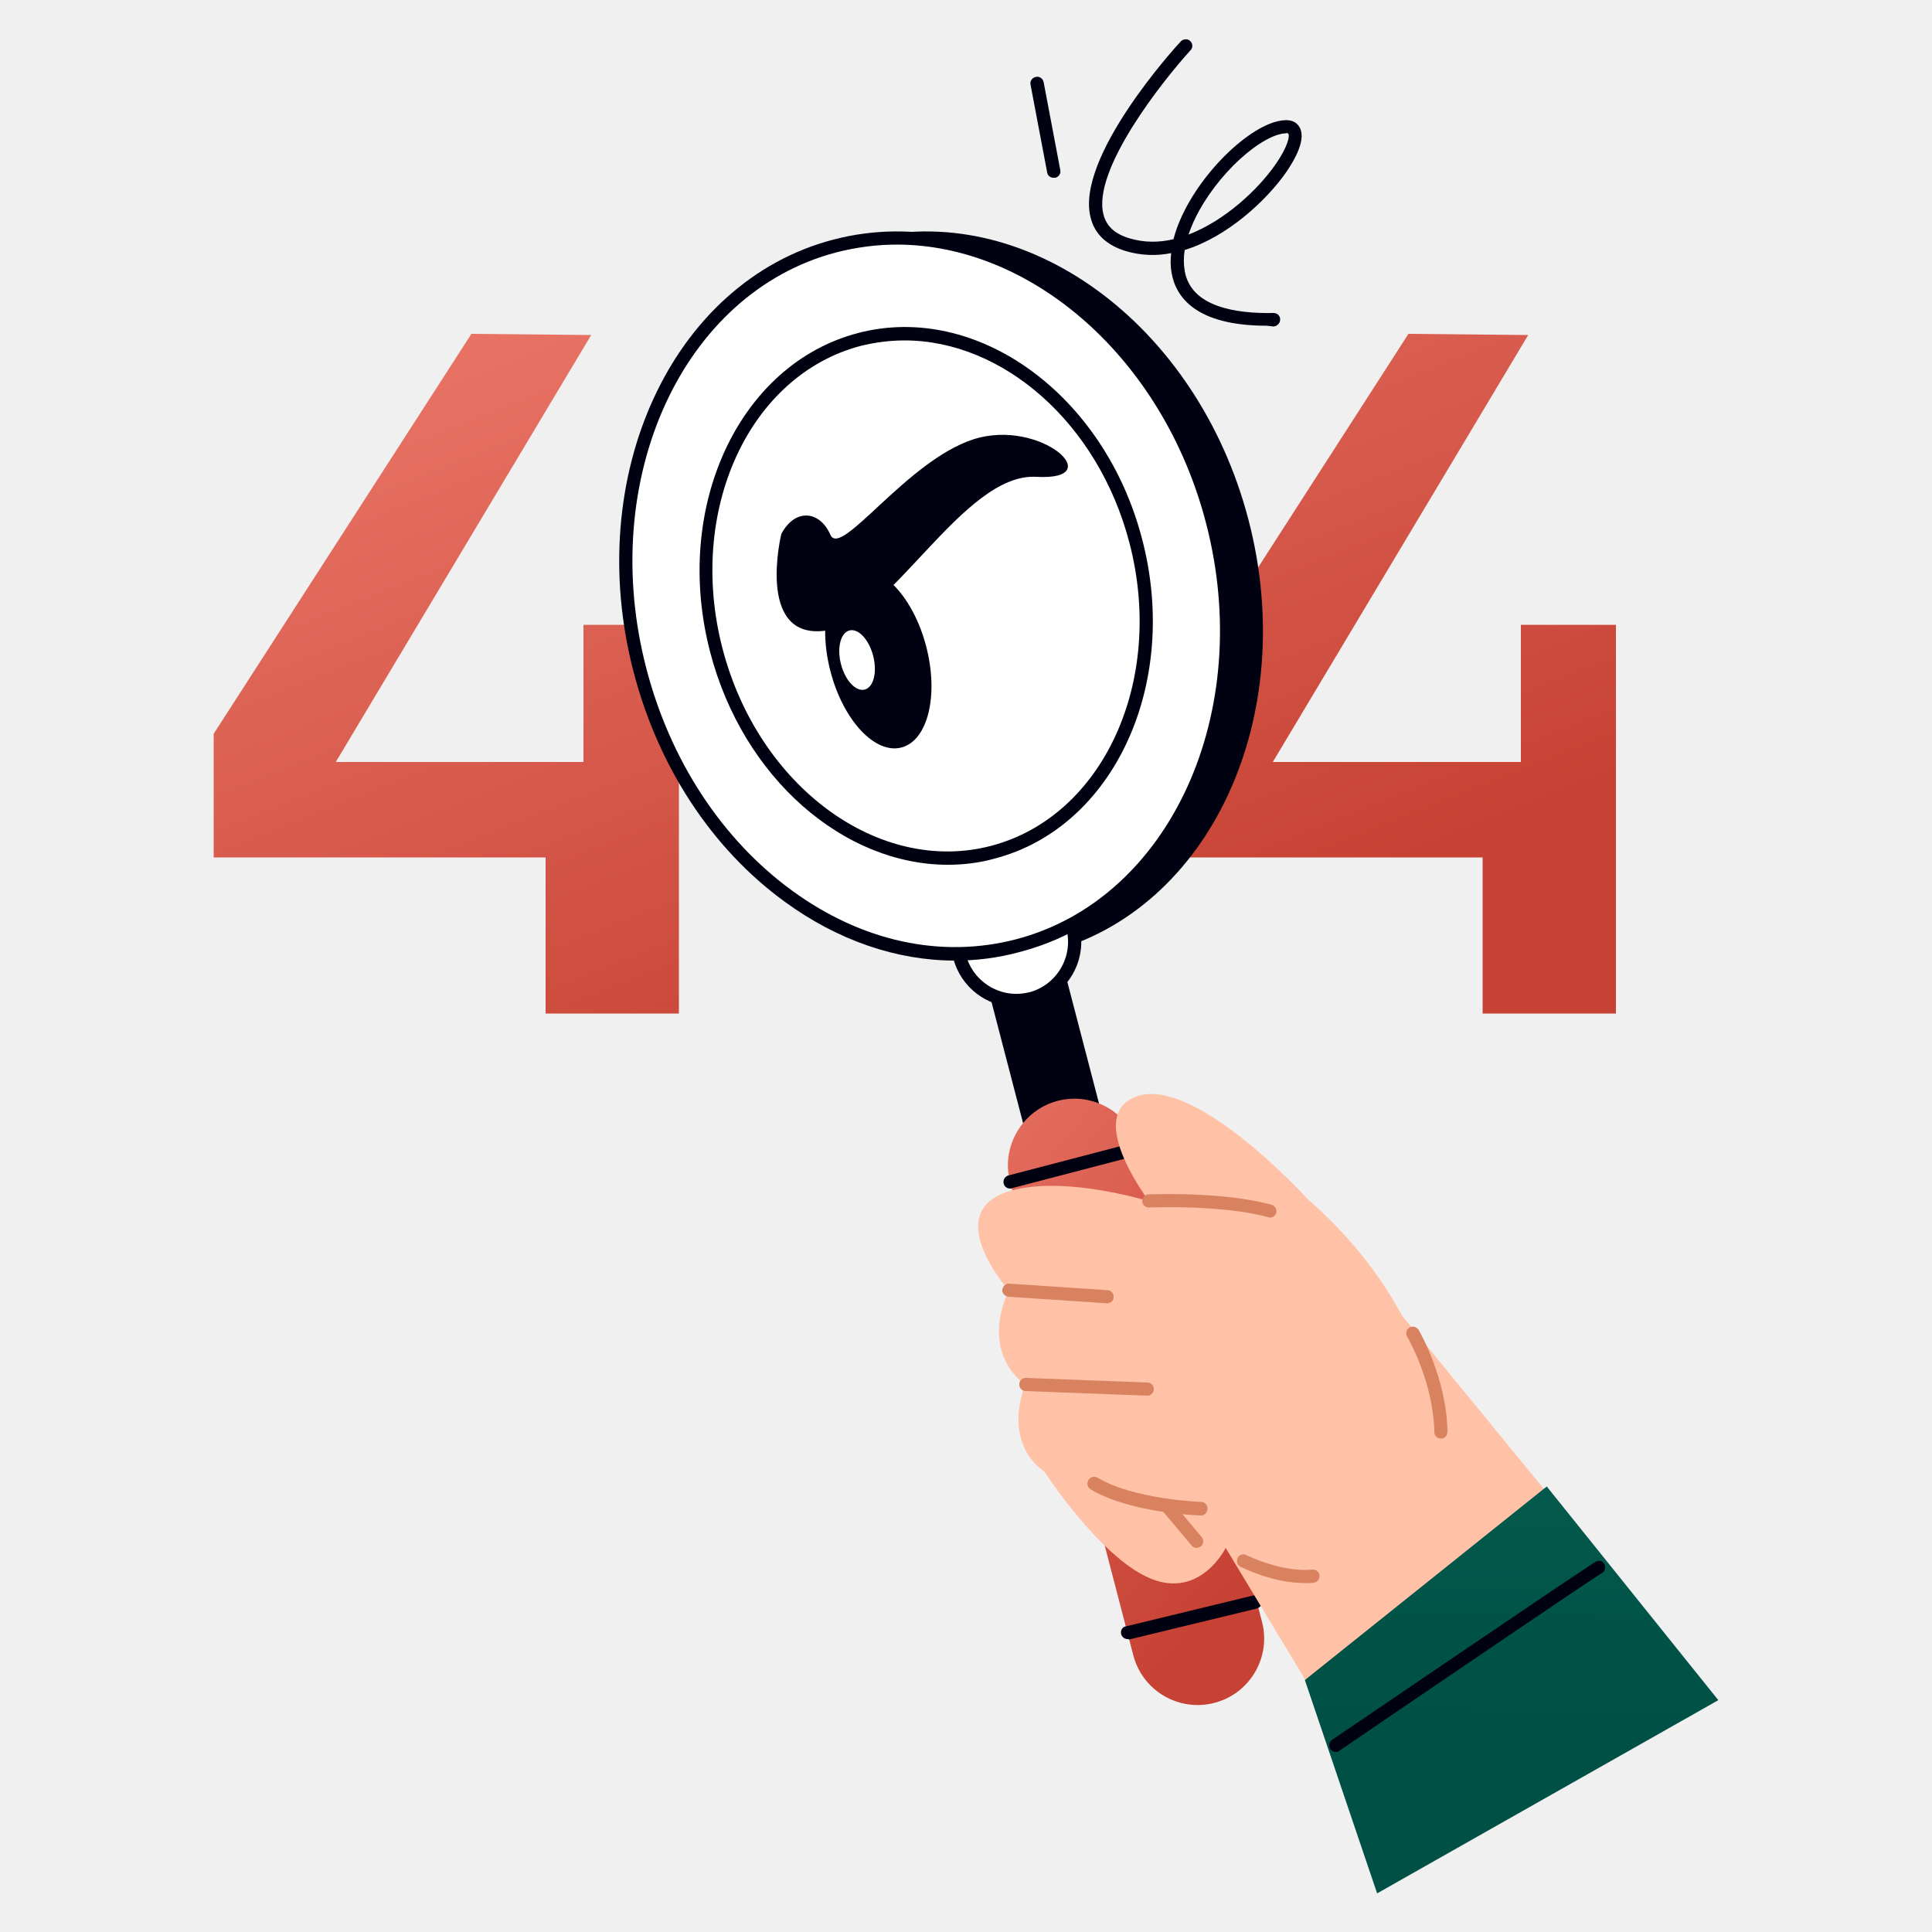
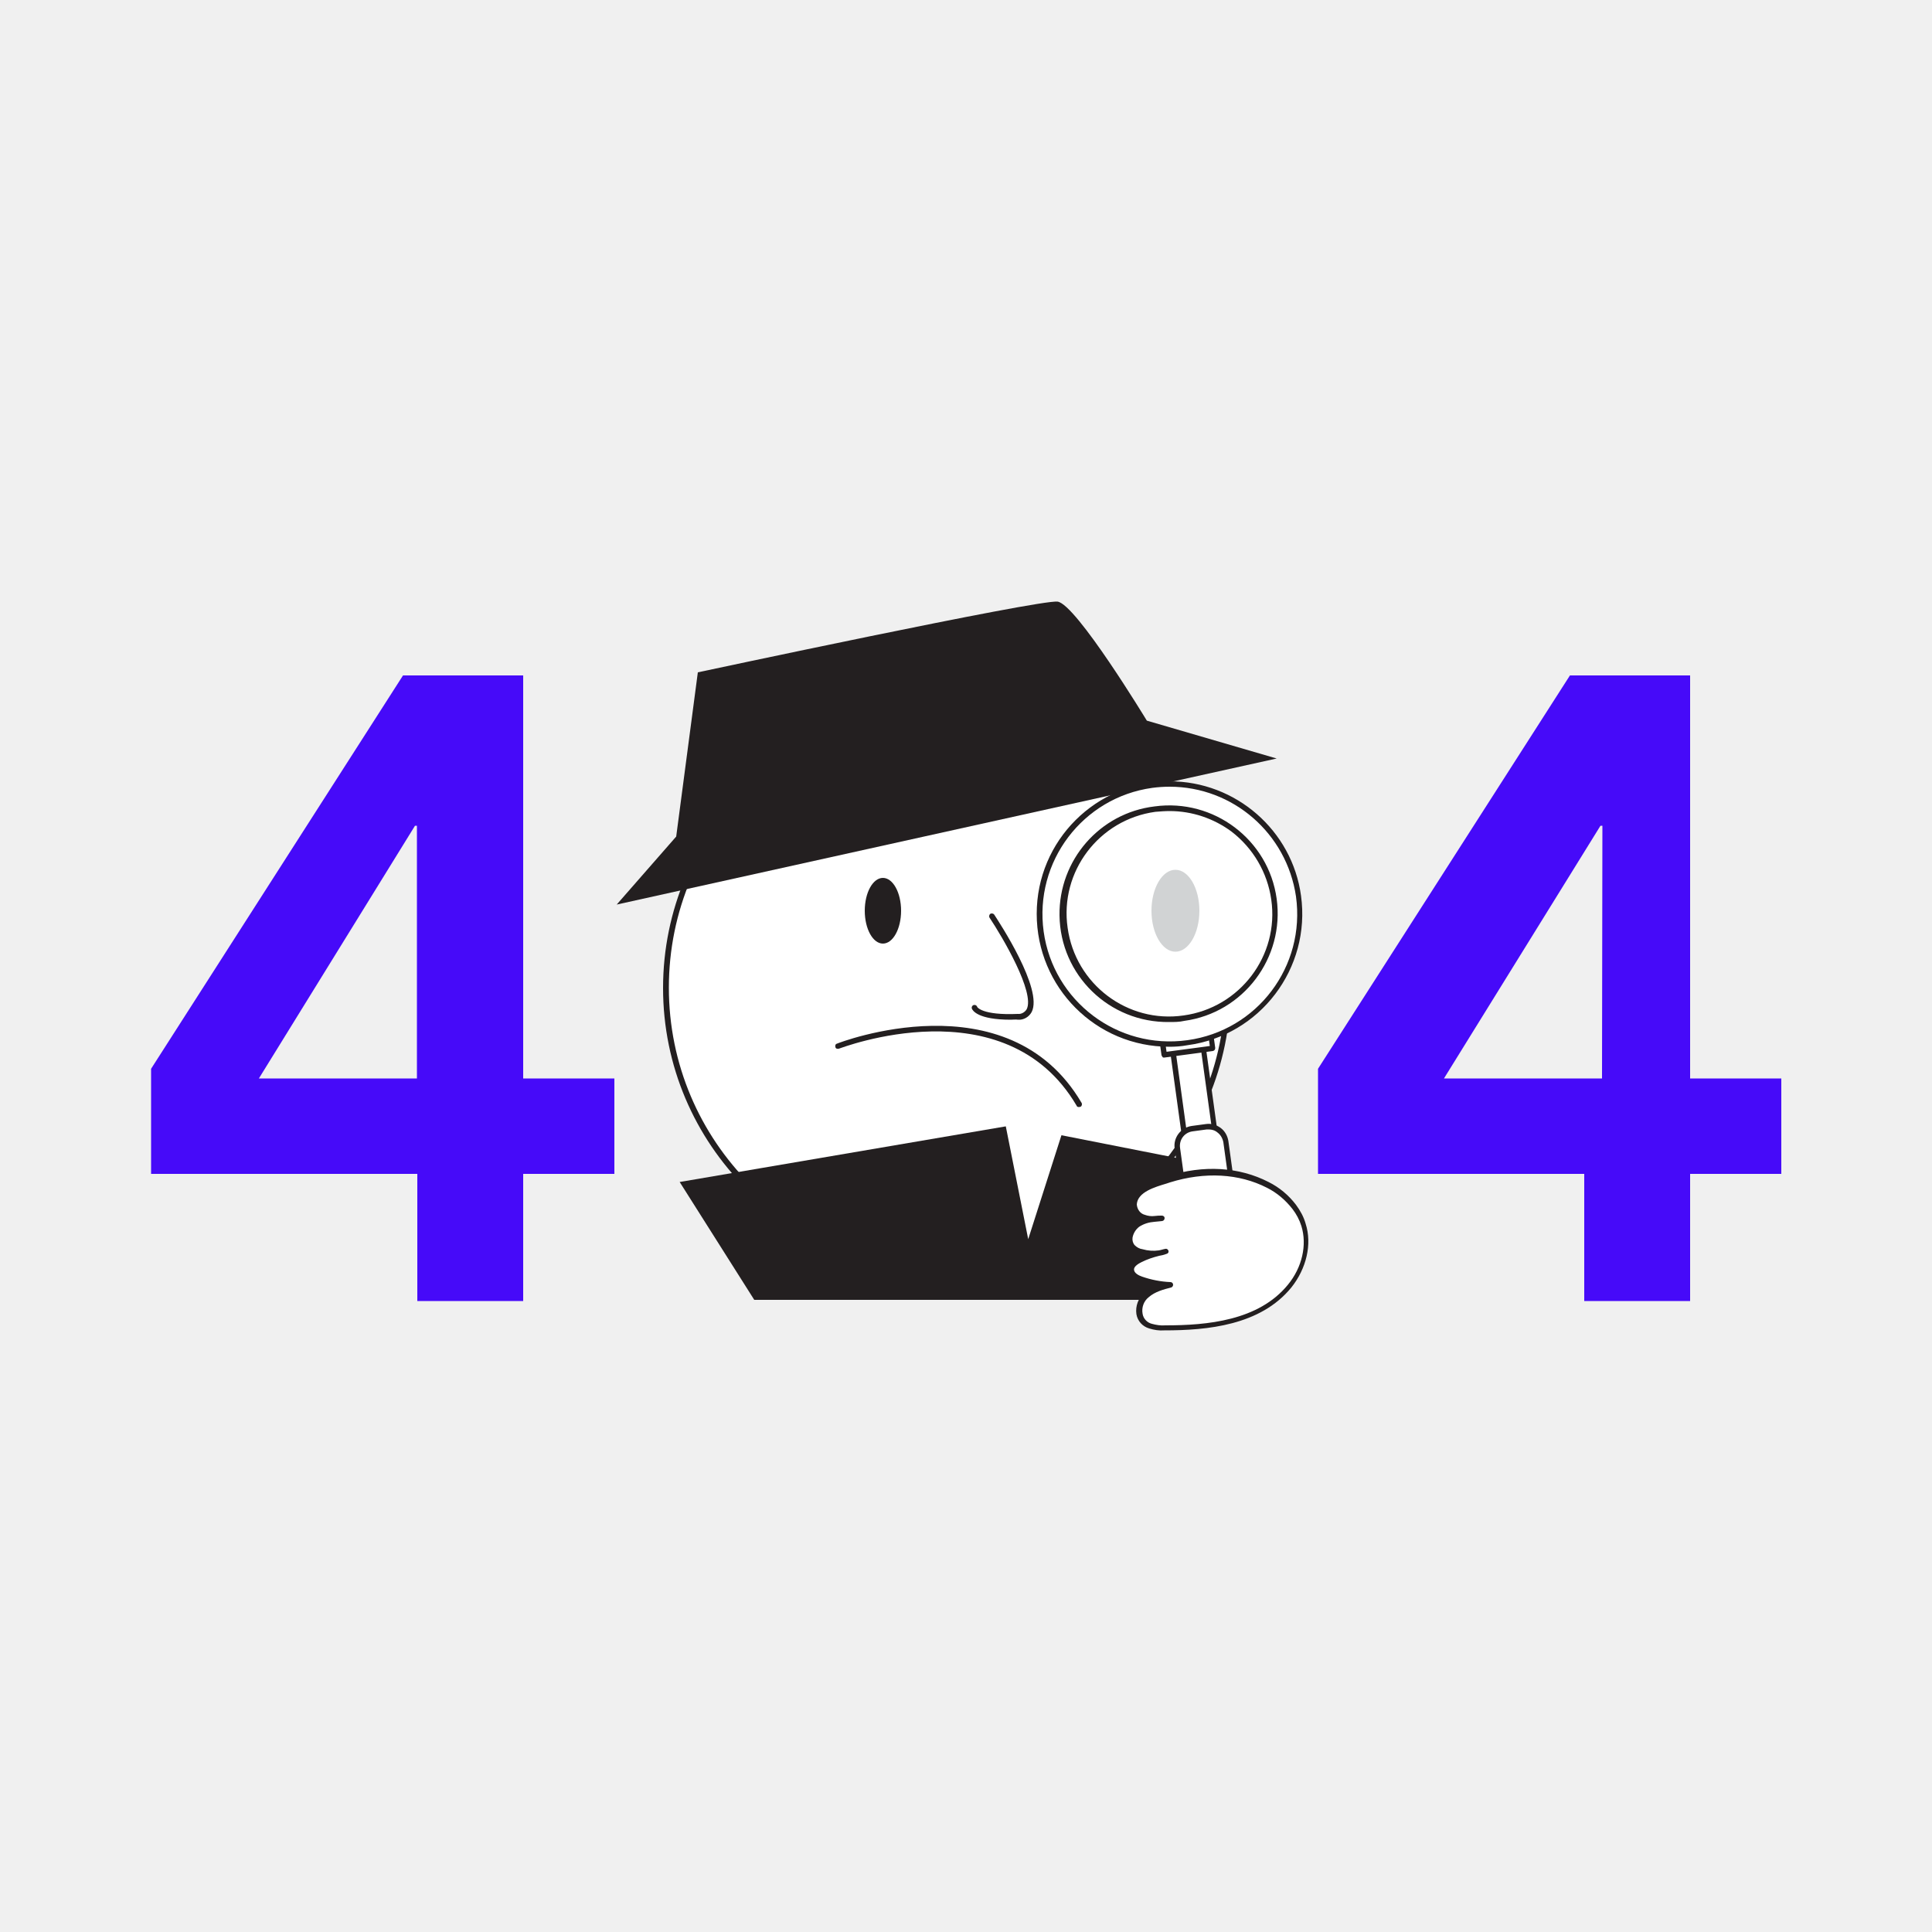
<svg xmlns="http://www.w3.org/2000/svg" transform="scale(1)" version="1.1" id="Layer_1" x="0px" y="0px" viewBox="0 0 500 500" xml:space="preserve" class="show_show__wrapper__graphic__5Waiy ">
  <style type="text/css">
- 	.st0{fill:url(#SVGID_1_);}
- 	.st1{fill:url(#SVGID_00000164503911989568567520000006301442389362714766_);}
- 	.st2{fill:#000111;}
- 	.st3{fill:#FFFFFF;}
- 	.st4{fill:url(#SVGID_00000161592112160861505150000017709569403830017922_);}
- 	.st5{fill:#FFC2A7;}
- 	.st6{fill:#D88260;}
- 	.st7{fill:url(#SVGID_00000012455820254955610080000014352559652583659404_);}
+ 	.st0{fill:#460af9;}
+ 	.st1{fill:#FFFFFF;}
+ 	.st2{fill:#231F20;}
+ 	.st3{fill:#D1D3D4;}
</style>
-   <g id="number">
-     <linearGradient id="SVGID_1_" gradientUnits="userSpaceOnUse" x1="266.861" y1="547.7" x2="372.541" y2="283.02" gradientTransform="matrix(1 0 0 -1 0 502)">
-       <stop offset="0" style="stop-color: rgb(243, 131, 116);" />
-       <stop offset="1" style="stop-color: rgb(198, 66, 52);" />
-     </linearGradient>
-     <polygon class="st0" points="395.5,86.7 329.4,197.2 393.6,197.2 393.6,161.7 418.2,161.7 418.2,262.3 383.7,262.3 383.7,221.9    297.9,221.9 297.9,189.9 364.5,86.4  " />
-     <linearGradient id="SVGID_00000058554065999361962470000008085710141605735048_" gradientUnits="userSpaceOnUse" x1="57.662" y1="464.171" x2="163.342" y2="199.491" gradientTransform="matrix(1 0 0 -1 0 502)">
-       <stop offset="0" style="stop-color: rgb(243, 131, 116);" />
-       <stop offset="1" style="stop-color: rgb(198, 66, 52);" />
-     </linearGradient>
-     <polygon points="153,86.7 86.9,197.2 151,197.2    151,161.7 175.7,161.7 175.7,262.3 141.2,262.3 141.2,221.9 55.3,221.9 55.3,189.9 122,86.4  " style="fill: url(&quot;#SVGID_00000058554065999361962470000008085710141605735048_&quot;);" />
+   <g id="Numbers">
+     <path class="st0" d="M107.9,303.8H39.1v-27.2l65.2-101.8h31.1v104.3h23.6v24.7h-23.6v32.9h-27.4V303.8z M107.9,213.7h-0.5L67,279.1   h40.9V213.7z" />
+     <path class="st0" d="M409.9,303.8h-68.8v-27.2l65.2-101.8h31.1v104.3h23.6v24.7h-23.6v32.9h-27.4V303.8z M414.7,213.7h-0.5   l-40.5,65.4h40.9L414.7,213.7z" />
  </g>
-   <g id="magnifying_glass">
-     <ellipse class="st2" transform="matrix(0.9677 -0.2522 0.2522 0.9677 -30.9044 67.3682)" cx="247.3" cy="154.2" rx="76.5" ry="93.6" />
-     <path class="st2" d="M254.8,248.6c-15.1,0-30.4-5.2-44.2-15.3c-18.8-13.7-32.6-34.8-39-59.3c-13.3-50.8,9.9-101.1,51.7-112   s86.5,21.6,99.8,72.5s-9.9,101.1-51.7,111.9C265.9,247.9,260.4,248.6,254.8,248.6z M239.7,63.3c-5.3,0-10.5,0.7-15.6,2   c-39.9,10.4-62,58.8-49.2,107.8c6.2,23.8,19.6,44.2,37.7,57.4s38.6,17.6,57.9,12.6c39.9-10.4,62-58.8,49.2-107.8   C308.6,92.7,274.6,63.3,239.7,63.3z" />
-     <rect class="st2" x="262.2" y="241.3" transform="matrix(0.9677 -0.2522 0.2522 0.9677 -61.6871 77.7284)" width="20.3" height="76.3" />
-     <path class="st3" d="M247.1,242.7l29.3-7.6l0,0l1.3,4.8c2.1,8.1-2.7,16.3-10.8,18.4c0,0,0,0,0,0l-0.1,0   c-8.1,2.1-16.3-2.7-18.4-10.8v0L247.1,242.7L247.1,242.7z" />
-     <path class="st2" d="M262.9,260.6c-7.6,0-14.3-5.2-16.2-12.6l-1.2-4.8c-0.2-0.9,0.3-1.8,1.2-2.1c0,0,0,0,0,0l29.3-7.6   c0.9-0.2,1.8,0.3,2.1,1.2l1.2,4.8c2.3,9-3,18.1-12,20.5l0,0h-0.1C265.8,260.3,264.3,260.5,262.9,260.6z M249.2,244l0.8,3.2   c1.9,7.1,9.2,11.4,16.3,9.6h0.1c7.1-1.9,11.4-9.2,9.6-16.3l-0.8-3.1L249.2,244z" />
-     <linearGradient id="SVGID_00000013180546723829476020000005770785804318484115_" gradientUnits="userSpaceOnUse" x1="154.268" y1="455.728" x2="263.518" y2="302.989" gradientTransform="matrix(0.9677 -0.2522 -0.2522 -0.9677 153.4949 754.1727)">
-       <stop offset="0" style="stop-color: rgb(243, 131, 116);" />
-       <stop offset="1" style="stop-color: rgb(198, 66, 52);" />
-     </linearGradient>
-     <path d="M273.7,284.9L273.7,284.9   c9.2-2.4,18.6,3.1,21,12.3l31.9,122.5c2.4,9.2-3.1,18.6-12.3,21h0c-9.2,2.4-18.6-3.1-21-12.3l-31.9-122.5   C259,296.7,264.6,287.3,273.7,284.9z" style="fill: url(&quot;#SVGID_00000013180546723829476020000005770785804318484115_&quot;);" />
-     <ellipse class="st3" transform="matrix(0.9677 -0.2522 0.2522 0.9677 -31.1524 65.4429)" cx="239.7" cy="154.2" rx="76.5" ry="93.6" />
-     <path class="st2" d="M247.2,248.6c-15.1,0-30.4-5.2-44.2-15.3c-18.8-13.7-32.6-34.8-39-59.3c-13.3-50.8,9.9-101.1,51.7-112   s86.5,21.6,99.8,72.5s-9.9,101.1-51.7,111.9C258.3,247.9,252.7,248.6,247.2,248.6z M232.1,63.3c-5.3,0-10.5,0.7-15.6,2   c-39.9,10.4-62,58.8-49.2,107.8c6.2,23.8,19.6,44.2,37.7,57.4s38.6,17.6,57.9,12.6c39.9-10.4,62-58.8,49.2-107.8   C301,92.7,267,63.3,232.1,63.3z" />
-     <ellipse class="st3" transform="matrix(0.9677 -0.2522 0.2522 0.9677 -31.1524 65.443)" cx="239.7" cy="154.2" rx="56.1" ry="68.6" />
-     <path class="st2" d="M245.3,223.8c-26.9,0-53-22.4-61.5-55c-9.8-37.5,7.4-74.5,38.2-82.6s63.9,15.9,73.6,53.4l0,0   c9.8,37.5-7.4,74.6-38.2,82.6C253.5,223.3,249.4,223.8,245.3,223.8z M234.1,88.1c-3.8,0-7.6,0.5-11.3,1.4   c-29,7.6-45.1,42.7-35.8,78.4s40.5,58.6,69.5,51s45.1-42.7,35.8-78.4C284.2,109.4,259.5,88.1,234.1,88.1z" />
-     <ellipse class="st2" transform="matrix(0.9677 -0.2522 0.2522 0.9677 -35.6491 62.8495)" cx="227.3" cy="170.5" rx="12.8" ry="23.7" />
-     <ellipse class="st3" transform="matrix(0.9684 -0.2496 0.2496 0.9684 -35.6124 60.7707)" cx="221.8" cy="170.8" rx="4.3" ry="7.9" />
-     <path class="st2" d="M202.2,138.2c0,0-6.5,26.7,10.7,25.1s36.2-41,55.3-39.9s1-15.3-16.3-9.7s-34.3,30.9-37,24.7   S205.8,131.4,202.2,138.2z" />
-     <path class="st2" d="M291.8,424.2c-0.9,0-1.7-0.8-1.7-1.7c0-0.8,0.5-1.5,1.3-1.6l33-8c0.9-0.2,1.8,0.3,2.1,1.3s-0.3,1.8-1.3,2.1   l-33,8C292.1,424.2,292,424.2,291.8,424.2z" />
-     <path class="st2" d="M261.4,307.6c-0.9,0-1.7-0.7-1.7-1.7c0-0.8,0.5-1.5,1.3-1.7l33.3-8.7c0.9-0.2,1.8,0.4,2,1.4   c0.2,0.8-0.3,1.6-1.1,1.9l-33.3,8.7C261.7,307.6,261.6,307.6,261.4,307.6z" />
-   </g>
-   <g id="hand">
-     <path class="st5" d="M338.4,310.3c0,0-31.2-34.4-45.9-25.8c-10.6,6.1,4.9,26.4,4.9,26.4s-20.2-6.3-34.4-3.1   c-21,4.7-1.9,26.2-1.9,26.2s-8,14.7,4.2,24.4c0,0-6.2,14.4,5,22.5c0,0,14.4,22.2,27.4,27.6s19.5-7.9,19.5-7.9s16.5,4.1,25.8,4.3   c12.6,0.3,28.1-8,30.2-20.9C374.2,377.4,374.2,341.6,338.4,310.3z" />
-     <path class="st6" d="M286.7,337.3h-0.1l-25.6-1.7c-0.9-0.1-1.7-0.9-1.6-1.8s0.9-1.7,1.8-1.6l25.5,1.7c0.9,0.1,1.6,0.9,1.5,1.9   C288.2,336.6,287.5,337.2,286.7,337.3L286.7,337.3z" />
-     <path class="st6" d="M297,361.2L297,361.2l-31.7-1.2c-0.9-0.1-1.6-0.9-1.5-1.9c0.1-0.9,0.8-1.5,1.7-1.5l31.6,1.2   c0.9,0.1,1.6,0.9,1.5,1.9C298.5,360.5,297.8,361.2,297,361.2L297,361.2z" />
-     <path class="st6" d="M310.9,392.2L310.9,392.2c-0.8,0-18.4-0.6-28.7-6.8c-0.8-0.5-1-1.6-0.5-2.4c0.5-0.8,1.5-1,2.3-0.6   c9.5,5.7,26.8,6.3,27,6.3c0.9,0.1,1.6,0.9,1.5,1.9C312.4,391.5,311.7,392.2,310.9,392.2L310.9,392.2z" />
-     <path class="st6" d="M309.7,400.6c-0.5,0-1-0.2-1.3-0.6l-7.8-9.3c-0.6-0.7-0.5-1.8,0.2-2.4c0.7-0.6,1.8-0.5,2.4,0.2l7.8,9.3   c0.6,0.7,0.5,1.8-0.2,2.4C310.5,400.4,310.1,400.6,309.7,400.6z" />
-     <path class="st6" d="M328.7,315.1c-0.2,0-0.3,0-0.5-0.1c-12.2-3.3-30.5-2.5-30.7-2.5c-0.9,0.1-1.8-0.6-1.9-1.5s0.6-1.8,1.5-1.9   c0.1,0,0.1,0,0.2,0c0.8,0,19.1-0.8,31.8,2.7c0.9,0.3,1.4,1.2,1.2,2.1C330.1,314.6,329.4,315.1,328.7,315.1z" />
-     <path class="st5" d="M360.9,338.1l48.6,59.4l-65.6,47.3l-26.7-44.2C317.2,400.5,367.5,372.9,360.9,338.1z" />
-     <path class="st6" d="M372.9,372.3c-0.9,0-1.7-0.7-1.7-1.7c-0.2-12.9-6.9-24.5-7-24.6c-0.5-0.8-0.3-1.8,0.5-2.4   c0.8-0.5,1.8-0.3,2.4,0.5c0,0.1,0.1,0.1,0.1,0.2c0.3,0.5,7.2,12.5,7.4,26.2C374.6,371.5,373.9,372.3,372.9,372.3   C372.9,372.3,372.9,372.3,372.9,372.3L372.9,372.3z" />
-     <path class="st6" d="M337.7,409.7c-8.4,0-16.4-4.1-16.8-4.3c-0.8-0.5-1-1.6-0.5-2.4c0.4-0.7,1.3-0.9,2-0.6c0.1,0,9.1,4.6,17.2,3.8   c0.9-0.1,1.8,0.6,1.9,1.5c0.1,0.9-0.6,1.8-1.5,1.9C339.3,409.7,338.5,409.7,337.7,409.7z" />
-     <linearGradient id="SVGID_00000092434818716779788210000012049707133462668678_" gradientUnits="userSpaceOnUse" x1="394.476" y1="210.89" x2="390.456" y2="31.7" gradientTransform="matrix(1 0 0 -1 0 502)">
-       <stop offset="0" style="stop-color: rgb(10, 107, 91);" />
-       <stop offset="0.78" style="stop-color: rgb(0, 81, 70);" />
-       <stop offset="0.91" style="stop-color: rgb(0, 80, 69);" />
-     </linearGradient>
-     <polygon points="337.7,434.8 400.3,384.7    444.7,440 356.4,490  " style="fill: url(&quot;#SVGID_00000092434818716779788210000012049707133462668678_&quot;);" />
-     <path class="st2" d="M345.7,453.4c-0.9,0-1.7-0.7-1.7-1.7c0-0.6,0.3-1.1,0.7-1.4c11.2-7.6,66.9-45.5,68.4-46.2   c0.9-0.4,1.9,0,2.2,0.9c0.3,0.8,0,1.7-0.7,2.1c-1.9,1-49.8,33.6-68,46C346.4,453.3,346.1,453.4,345.7,453.4z" />
-   </g>
-   <g id="line">
-     <path class="st2" d="M327.9,84.3c-18.4,0-23.6-7.4-24.7-13.7c-0.3-1.7-0.3-3.4-0.1-5.1c-3.9,0.8-7.9,0.6-11.7-0.5   c-4.9-1.5-8-4.3-9.1-8.5c-4.3-15.6,22.2-44.7,23.4-45.9c0.7-0.6,1.8-0.6,2.4,0.1c0.6,0.6,0.6,1.6,0.1,2.2   c-7.3,8-25.7,31.2-22.6,42.7c0.8,3,3,5,6.8,6.1c3.7,1.1,7.6,1.1,11.3,0.2c3.3-12.9,16.5-27.1,25.8-30.2c3.2-1,5.4-0.8,6.6,0.9   c2.3,3.1-1.1,8.9-3.4,12.2c-5.1,7.2-15.1,16.5-26.1,19.9c-0.3,1.8-0.3,3.6,0,5.4c1.6,9.4,13.4,11.1,23,10.9c0.9,0,1.7,0.7,1.7,1.6   c0,0,0,0.1,0,0.1c0,0.9-0.7,1.7-1.7,1.8L327.9,84.3z M332.8,34.5c-0.7,0-1.5,0.2-2.2,0.4c-7.9,2.6-19.3,14.6-23,25.8   c9.4-3.6,17.9-11.6,22.4-18c3.5-5,3.8-7.7,3.4-8.1C333.2,34.4,333,34.4,332.8,34.5z" />
-     <path class="st2" d="M272.6,46c-0.8,0-1.5-0.6-1.6-1.4l-4.3-22.7c-0.2-0.9,0.4-1.8,1.4-2c0.9-0.2,1.8,0.4,2,1.4l4.3,22.7   c0.2,0.9-0.4,1.8-1.3,2c0,0,0,0,0,0C272.9,46,272.8,46,272.6,46z" />
+   <g id="Chraracter">
+     <path class="st1" d="M245.1,182.9c-40.2,0-72.7,32.5-72.8,72.7c0,40.2,32.5,72.7,72.7,72.8s72.7-32.5,72.8-72.7c0,0,0,0,0,0   C317.8,215.5,285.2,182.9,245.1,182.9z" />
+     <path class="st2" d="M245.1,329.1c-40.6,0-73.5-32.9-73.5-73.4s32.9-73.5,73.4-73.5s73.5,32.9,73.5,73.4c0,0,0,0,0,0   C318.5,296.2,285.6,329,245.1,329.1z M245.1,183.6c-39.8,0-72,32.2-72,72s32.2,72,72,72s72-32.2,72-72l0,0   C317,215.9,284.8,183.7,245.1,183.6L245.1,183.6z" />
+     <ellipse class="st2" cx="283.2" cy="232" rx="3.4" ry="5" />
+     <path class="st2" d="M159.6,234.1l170.8-37.8l-33.6-9.8c0,0-18.3-30.2-23.1-30.8S180.6,174,180.6,174l-5.6,42.5L159.6,234.1z" />
+     <path class="st2" d="M279.2,286.5c-0.3,0-0.5-0.1-0.6-0.4c-18.5-31.4-61.1-14.8-61.5-14.7c-0.4,0.1-0.8,0-0.9-0.4   c-0.1-0.4,0-0.8,0.4-0.9c0.4-0.2,44.2-17.2,63.3,15.3c0.2,0.3,0.1,0.8-0.2,1c0,0,0,0,0,0C279.4,286.5,279.3,286.5,279.2,286.5z" />
+     <polygon class="st2" points="195.2,336.4 175.9,305.9 260.3,291.5 266.1,320.7 274.7,293.8 317.8,302.3 309,336.4  " />
+     <path class="st1" d="M303.4,270.3l7.8-1.1l0,0l4,29c0.3,2-1.1,3.9-3.2,4.2h0l-0.5,0.1c-2,0.3-3.9-1.1-4.2-3.2l0,0L303.4,270.3   L303.4,270.3z" />
+     <path class="st2" d="M311,303.2c-2.2,0-4.1-1.6-4.4-3.8l-4-29c0-0.4,0.2-0.7,0.6-0.8l7.8-1.1c0.2,0,0.4,0,0.5,0.1   c0.1,0.1,0.2,0.3,0.3,0.5l4,29c0.4,2.4-1.3,4.6-3.7,5c0,0,0,0,0,0l-0.5,0.1C311.4,303.2,311.2,303.2,311,303.2z M304.1,270.9   l3.9,28.4c0.2,1.6,1.7,2.8,3.4,2.6l0.5-0.1l0,0c1.6-0.2,2.8-1.7,2.6-3.4l-3.9-28.3L304.1,270.9z" />
+     <rect class="st1" x="299.3" y="243.6" transform="matrix(0.9906 -0.1371 0.1371 0.9906 -32.4796 44.3355)" width="12.7" height="28.7" />
+     <path class="st2" d="M301.3,273.7c-0.2,0-0.3,0-0.4-0.1c-0.1-0.1-0.2-0.3-0.3-0.5l-3.9-28.4c0-0.2,0-0.4,0.1-0.5   c0.1-0.1,0.3-0.2,0.5-0.3l12.5-1.7c0.4,0,0.7,0.2,0.8,0.6l3.9,28.4c0,0.4-0.2,0.7-0.6,0.8L301.3,273.7L301.3,273.7z M298.2,245.2   l3.7,27l11.2-1.5l-3.7-27L298.2,245.2z" />
+     <path class="st1" d="M308.5,292.1l3.7-0.5c2.4-0.3,4.7,1.4,5,3.8l5.6,40.5c0.3,2.4-1.4,4.7-3.8,5l-3.7,0.5c-2.4,0.3-4.7-1.4-5-3.8   l-5.6-40.5C304.3,294.7,306,292.4,308.5,292.1z" />
+     <path class="st2" d="M314.7,342.2c-2.6,0-4.8-1.9-5.1-4.5l-5.6-40.5c-0.4-2.8,1.6-5.4,4.4-5.8l3.7-0.5c1.4-0.2,2.7,0.2,3.8,1   c1.1,0.8,1.8,2.1,2,3.4l5.6,40.5c0.4,2.8-1.6,5.4-4.4,5.8l0,0l-3.7,0.5C315.1,342.2,314.9,342.2,314.7,342.2z M319,341L319,341z    M312.8,292.3c-0.2,0-0.3,0-0.5,0l-3.7,0.5c-2.1,0.3-3.5,2.2-3.2,4.3l5.6,40.5c0.3,2.1,2.2,3.5,4.3,3.2l3.7-0.5   c2.1-0.3,3.5-2.2,3.2-4.2c0,0,0,0,0,0l-5.6-40.5c-0.2-1-0.7-1.9-1.5-2.5C314.4,292.5,313.6,292.3,312.8,292.3L312.8,292.3z" />
+     <circle class="st1" cx="302.6" cy="236.5" r="33.7" />
+     <path class="st2" d="M302.6,270.9c-19,0-34.3-15.4-34.3-34.4s15.4-34.3,34.4-34.3c17.1,0,31.7,12.7,34,29.6l0,0   c2.6,18.8-10.6,36.2-29.4,38.7C305.7,270.8,304.2,270.9,302.6,270.9z M302.7,203.6c-1.5,0-3,0.1-4.5,0.3   c-18,2.5-30.6,19.1-28.1,37.2c2.5,18,19.1,30.6,37.2,28.1s30.6-19.1,28.1-37.2c0,0,0,0,0,0l0,0C333,215.7,319.1,203.6,302.7,203.6   L302.7,203.6z" />
+     <circle class="st1" cx="302.6" cy="236.5" r="27.3" />
+     <path class="st2" d="M302.6,264.5c-15.5,0.2-28.2-12.1-28.4-27.6c-0.2-14.3,10.4-26.5,24.6-28.2c15.3-2.1,29.5,8.6,31.6,23.9   c2.1,15.3-8.6,29.5-23.9,31.6l0,0C305.2,264.5,303.9,264.5,302.6,264.5z M302.7,209.9c-1.2,0-2.5,0.1-3.7,0.2   c-14.6,2-24.8,15.5-22.7,30c2,14.6,15.5,24.8,30,22.7c14.6-2,24.8-15.5,22.7-30c-1-7-4.7-13.3-10.3-17.6   C314.1,211.8,308.5,209.9,302.7,209.9z" />
+     <path class="st1" d="M334.8,312.4c-1.8-2.4-4.2-4.3-6.9-5.7c-8-4.1-17.2-4.1-25.7-1.4c-3,1-8.8,2.3-9.1,6.3c0,1.6,1.1,3,2.7,3.5   c1.5,0.4,3.1,0.5,4.7,0.2c-2.2,0.1-4.5,0.3-6.3,1.6s-2.7,4-1.3,5.7c0.7,0.7,1.5,1.2,2.4,1.4c2,0.6,4.2,0.5,6.2-0.1   c-2.2,0.4-4.3,1.1-6.4,2c-1.2,0.5-2.6,1.5-2.5,2.9s1.4,1.9,2.5,2.3c2.4,0.8,4.9,1.3,7.5,1.4c-2.2,0.6-4.4,1.2-6.1,2.6   c-2.7,2.3-2.8,6.8,1,8.1c1.2,0.3,2.5,0.5,3.8,0.4c11.2,0,24.6-1.4,32.2-10.7c3.6-4.4,5.3-10.5,3.6-15.8   C336.7,315.3,335.8,313.7,334.8,312.4z" />
+     <path class="st2" d="M301.3,344.3c-1.3,0.1-2.6-0.1-3.9-0.5c-1.7-0.5-3-1.9-3.3-3.7c-0.3-2.1,0.5-4.2,2.1-5.6   c0.9-0.7,1.9-1.3,3-1.8c-1.4-0.2-2.8-0.6-4.2-1.1c-1.9-0.6-2.9-1.6-3-2.9s0.9-2.7,2.9-3.6l1-0.4c-0.2,0-0.5-0.1-0.8-0.2   c-1.1-0.2-2.1-0.8-2.8-1.6c-0.7-0.8-1-1.9-0.8-3c0.2-1.5,1-2.9,2.3-3.8c0.4-0.3,0.9-0.5,1.4-0.8c-1.6-0.7-2.7-2.2-2.7-4   c0.3-4.1,5.4-5.6,8.7-6.6l0.9-0.3c9.4-3,18.6-2.4,26.2,1.5c2.8,1.4,5.2,3.4,7.1,5.9c1.1,1.5,2,3.1,2.5,4.9   c1.7,5.3,0.2,11.6-3.7,16.5C326.2,343,312.5,344.3,301.3,344.3L301.3,344.3z M300,325c-1.6,0.4-3.1,0.9-4.5,1.6   c-0.6,0.3-2.2,1.1-2,2.1c0.1,0.8,1.2,1.4,2.1,1.7c2.3,0.8,4.8,1.3,7.3,1.4c0.4,0,0.7,0.3,0.7,0.7c0,0.3-0.2,0.6-0.5,0.7   c-2,0.5-4.2,1.1-5.8,2.5c-1.3,1-1.9,2.7-1.6,4.3c0.2,1.3,1.2,2.3,2.4,2.6c1.1,0.3,2.3,0.5,3.5,0.4c10.8,0,24.1-1.2,31.7-10.5   c3.7-4.5,5-10.3,3.5-15.2c-0.5-1.6-1.3-3.1-2.3-4.4l0,0c-1.8-2.3-4-4.2-6.6-5.5c-7.2-3.7-16.1-4.2-25.1-1.4l-0.9,0.3   c-3,0.9-7.5,2.2-7.7,5.4c0.1,1.3,0.9,2.4,2.1,2.7c0.8,0.3,1.7,0.4,2.5,0.3c0.7-0.1,1.3-0.1,1.9-0.1c0.4,0,0.7,0.3,0.7,0.6   c0,0.4-0.2,0.7-0.6,0.8c-0.6,0.1-1.3,0.1-2,0.2c-1.4,0.1-2.8,0.5-4,1.3c-0.9,0.7-1.5,1.7-1.7,2.8c-0.1,0.7,0.1,1.4,0.5,1.9   c0.6,0.6,1.3,1,2.1,1.1c1.4,0.4,2.8,0.5,4.2,0.3c0.6-0.1,1.1-0.3,1.7-0.4c0.4-0.1,0.7,0.2,0.8,0.5c0.1,0.4-0.1,0.7-0.5,0.8   C301.1,324.8,300.6,324.9,300,325z" />
+     <path class="st2" d="M261.6,263.9c-8.6,0-9.9-2.4-10.1-2.9c-0.1-0.4,0.1-0.8,0.5-0.9s0.8,0.1,0.9,0.5l0,0c0,0,1.2,2.2,10.5,1.8   c0.9,0.1,1.8-0.4,2.3-1.2c2.2-4.3-6.2-18.6-9.6-23.7c-0.2-0.3-0.1-0.8,0.2-1c0.3-0.2,0.8-0.1,1,0.2c0,0,0,0,0,0   c1.3,2,12.7,19.3,9.7,25.2c-0.7,1.3-2.1,2.1-3.5,2C262.8,263.8,262.2,263.9,261.6,263.9z" />
+     <ellipse class="st3" cx="304.2" cy="235.7" rx="6.2" ry="10.6" />
+     <ellipse class="st2" cx="228.5" cy="235.7" rx="4.7" ry="8.5" />
  </g>
</svg>
